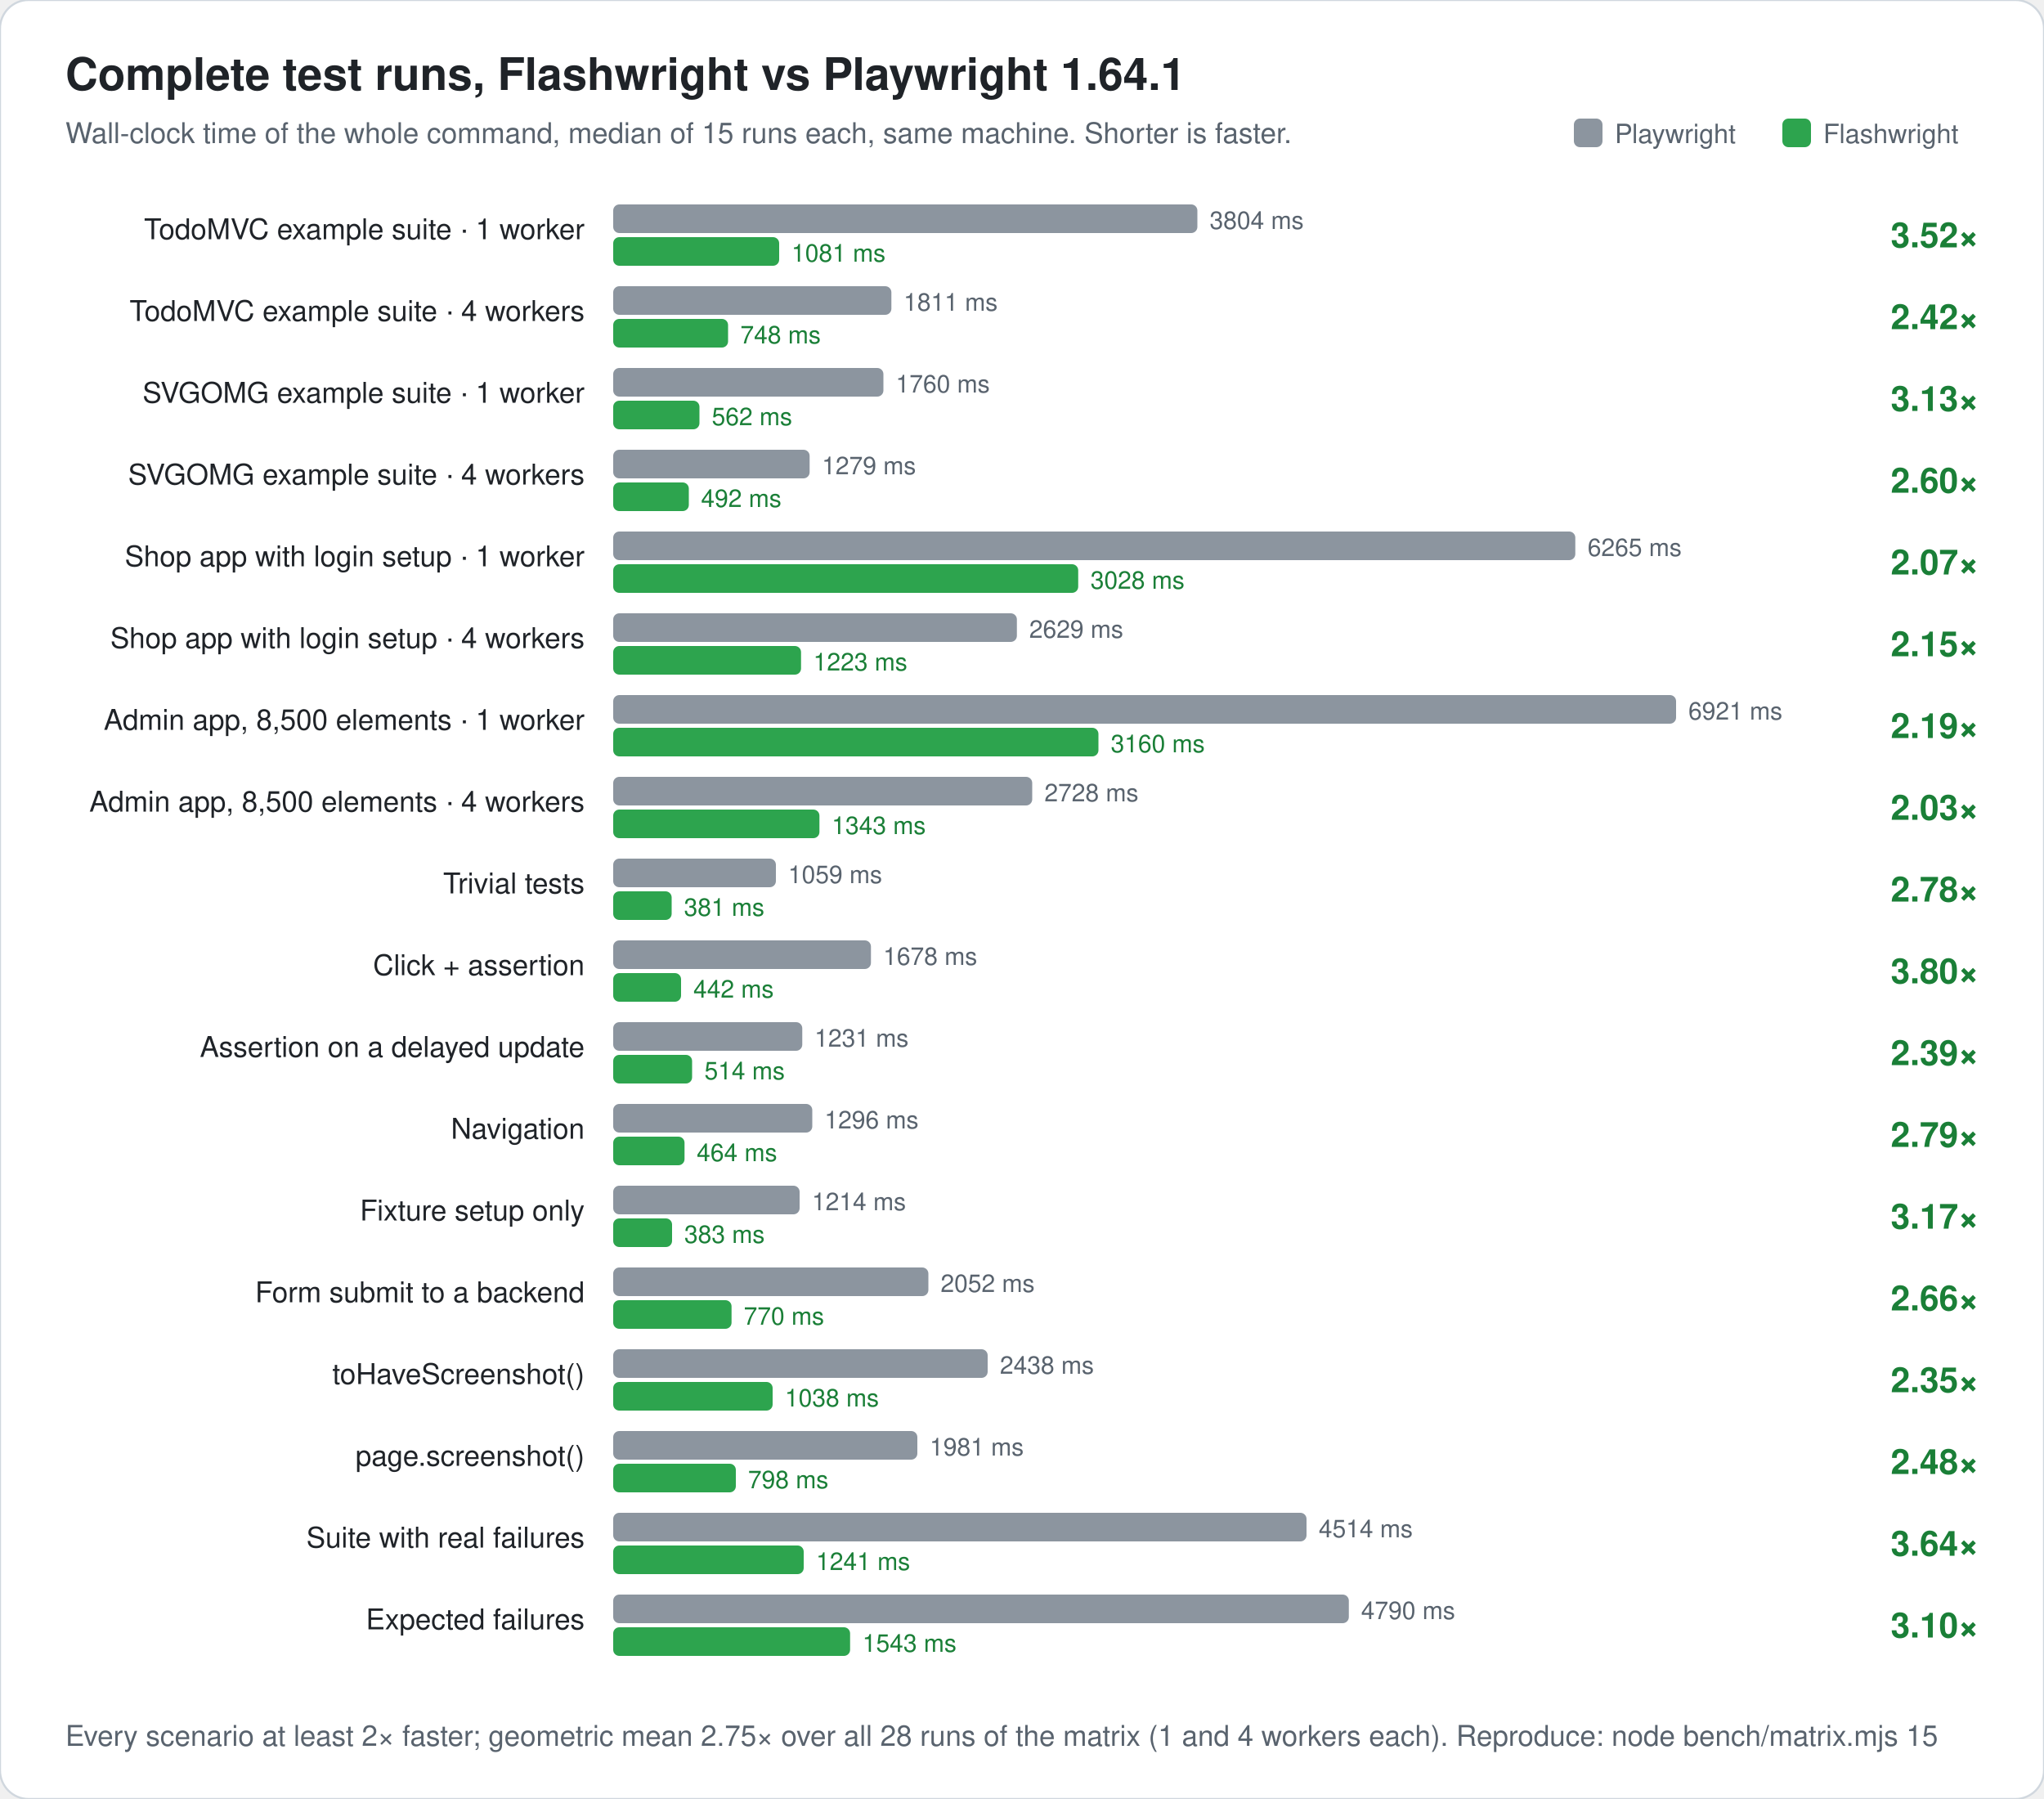
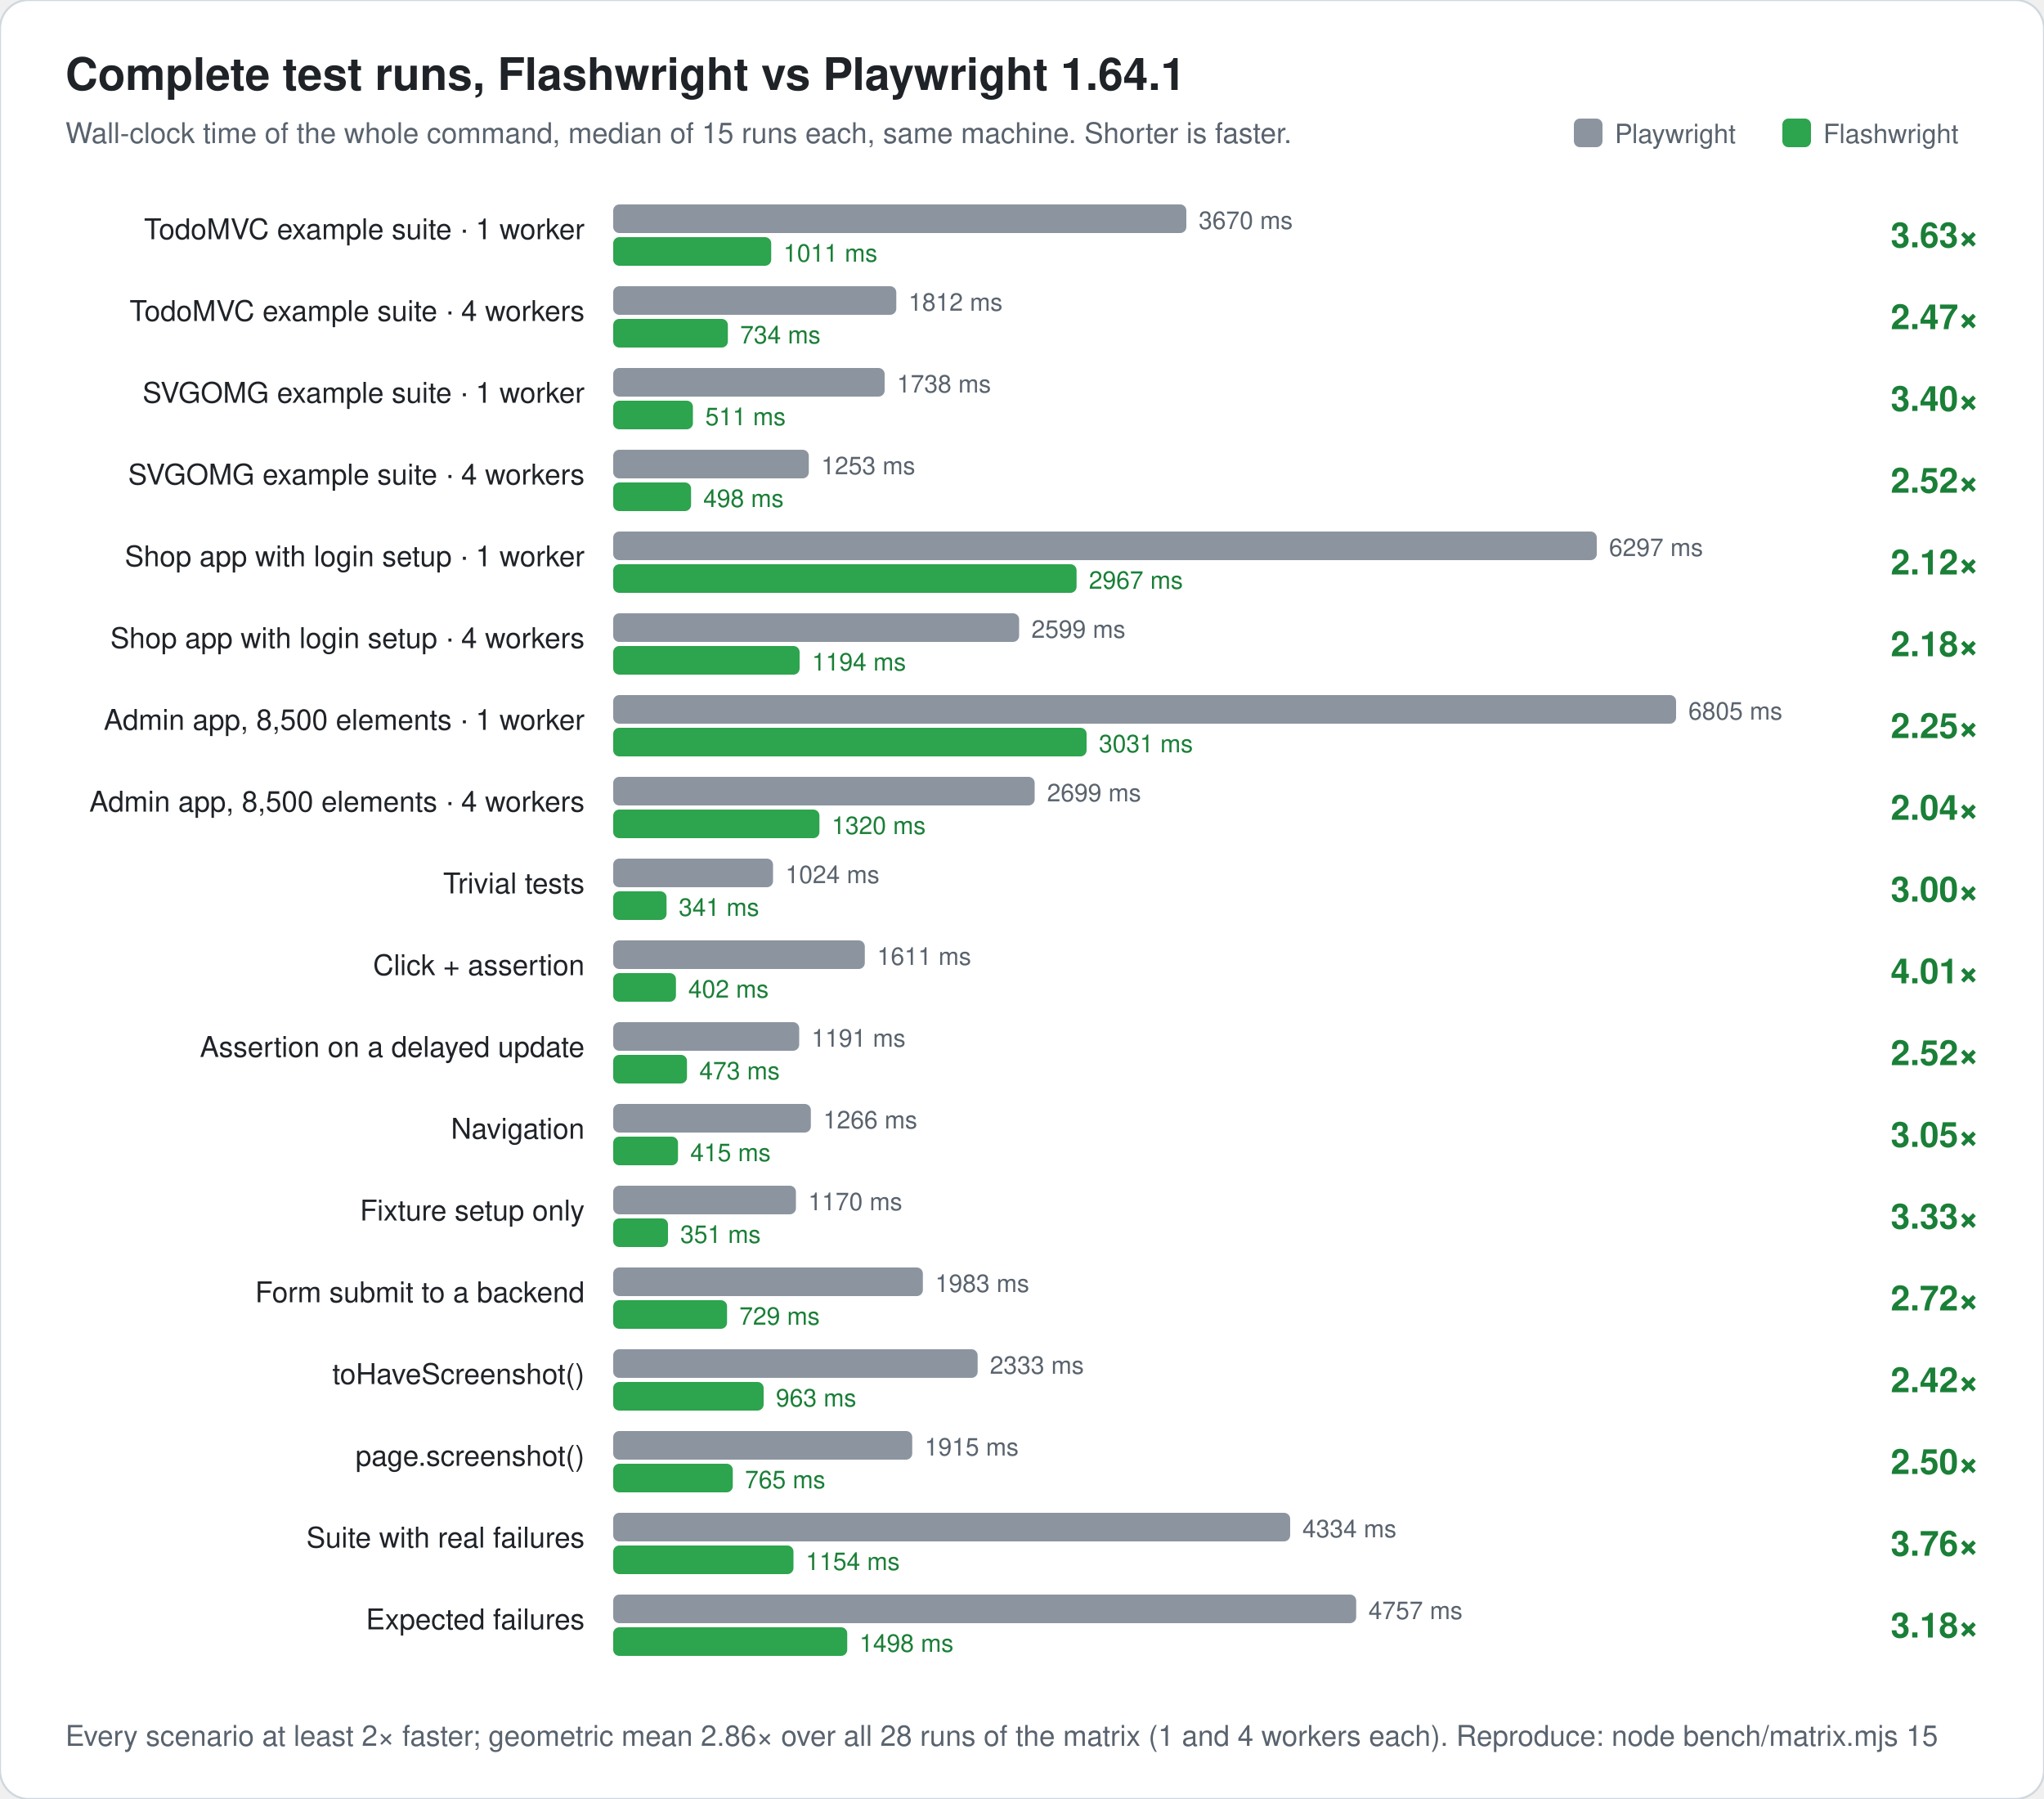
<svg xmlns="http://www.w3.org/2000/svg" width="1000" height="880" viewBox="0 0 1000 880" font-family="-apple-system, Segoe UI, Helvetica, Arial, sans-serif">
  <rect width="1000" height="880" rx="14" fill="#ffffff" stroke="#d0d7de" />
  <text x="32" y="44" font-size="22" font-weight="700" fill="#1f2328">Complete test runs, Flashwright vs Playwright 1.64.1</text>
  <text x="32" y="70" font-size="14" fill="#59636e">Wall-clock time of the whole command, median of 15 runs each, same machine. Shorter is faster.</text>
  <rect x="770" y="58" width="14" height="14" rx="3" fill="#8c959f" />
  <text x="790" y="70" font-size="13" fill="#59636e">Playwright</text>
  <rect x="872" y="58" width="14" height="14" rx="3" fill="#2da44e" />
  <text x="892" y="70" font-size="13" fill="#59636e">Flashwright</text>
  <text x="286" y="117" font-size="14" text-anchor="end" fill="#1f2328">TodoMVC example suite · 1 worker</text>
-   <rect x="300" y="100" width="285.8" height="14" rx="3" fill="#8c959f" />
-   <text x="591.808" y="112" font-size="12" fill="#59636e">3804 ms</text>
-   <rect x="300" y="116" width="81.2" height="14" rx="3" fill="#2da44e" />
-   <text x="387.219" y="128" font-size="12" fill="#1a7f37">1081 ms</text>
-   <text x="968" y="121" font-size="17" font-weight="700" text-anchor="end" fill="#1a7f37">3.52×</text>
+   <rect x="300" y="100" width="280.4" height="14" rx="3" fill="#8c959f" />
+   <text x="586.441" y="112" font-size="12" fill="#59636e">3670 ms</text>
+   <rect x="300" y="116" width="77.3" height="14" rx="3" fill="#2da44e" />
+   <text x="383.255" y="128" font-size="12" fill="#1a7f37">1011 ms</text>
+   <text x="968" y="121" font-size="17" font-weight="700" text-anchor="end" fill="#1a7f37">3.63×</text>
  <text x="286" y="157" font-size="14" text-anchor="end" fill="#1f2328">TodoMVC example suite · 4 workers</text>
-   <rect x="300" y="140" width="136.1" height="14" rx="3" fill="#8c959f" />
-   <text x="442.067" y="152" font-size="12" fill="#59636e">1811 ms</text>
-   <rect x="300" y="156" width="56.2" height="14" rx="3" fill="#2da44e" />
-   <text x="362.2" y="168" font-size="12" fill="#1a7f37">748 ms</text>
-   <text x="968" y="161" font-size="17" font-weight="700" text-anchor="end" fill="#1a7f37">2.42×</text>
+   <rect x="300" y="140" width="138.5" height="14" rx="3" fill="#8c959f" />
+   <text x="444.463" y="152" font-size="12" fill="#59636e">1812 ms</text>
+   <rect x="300" y="156" width="56.1" height="14" rx="3" fill="#2da44e" />
+   <text x="362.088" y="168" font-size="12" fill="#1a7f37">734 ms</text>
+   <text x="968" y="161" font-size="17" font-weight="700" text-anchor="end" fill="#1a7f37">2.47×</text>
  <text x="286" y="197" font-size="14" text-anchor="end" fill="#1f2328">SVGOMG example suite · 1 worker</text>
-   <rect x="300" y="180" width="132.2" height="14" rx="3" fill="#8c959f" />
-   <text x="438.235" y="192" font-size="12" fill="#59636e">1760 ms</text>
-   <rect x="300" y="196" width="42.2" height="14" rx="3" fill="#2da44e" />
-   <text x="348.225" y="208" font-size="12" fill="#1a7f37">562 ms</text>
-   <text x="968" y="201" font-size="17" font-weight="700" text-anchor="end" fill="#1a7f37">3.13×</text>
+   <rect x="300" y="180" width="132.8" height="14" rx="3" fill="#8c959f" />
+   <text x="438.808" y="192" font-size="12" fill="#59636e">1738 ms</text>
+   <rect x="300" y="196" width="39.0" height="14" rx="3" fill="#2da44e" />
+   <text x="345.048" y="208" font-size="12" fill="#1a7f37">511 ms</text>
+   <text x="968" y="201" font-size="17" font-weight="700" text-anchor="end" fill="#1a7f37">3.40×</text>
  <text x="286" y="237" font-size="14" text-anchor="end" fill="#1f2328">SVGOMG example suite · 4 workers</text>
-   <rect x="300" y="220" width="96.1" height="14" rx="3" fill="#8c959f" />
-   <text x="402.096" y="232" font-size="12" fill="#59636e">1279 ms</text>
-   <rect x="300" y="236" width="37.0" height="14" rx="3" fill="#2da44e" />
-   <text x="342.966" y="248" font-size="12" fill="#1a7f37">492 ms</text>
-   <text x="968" y="241" font-size="17" font-weight="700" text-anchor="end" fill="#1a7f37">2.60×</text>
+   <rect x="300" y="220" width="95.7" height="14" rx="3" fill="#8c959f" />
+   <text x="401.747" y="232" font-size="12" fill="#59636e">1253 ms</text>
+   <rect x="300" y="236" width="38.1" height="14" rx="3" fill="#2da44e" />
+   <text x="344.054" y="248" font-size="12" fill="#1a7f37">498 ms</text>
+   <text x="968" y="241" font-size="17" font-weight="700" text-anchor="end" fill="#1a7f37">2.52×</text>
  <text x="286" y="277" font-size="14" text-anchor="end" fill="#1f2328">Shop app with login setup · 1 worker</text>
-   <rect x="300" y="260" width="470.7" height="14" rx="3" fill="#8c959f" />
-   <text x="776.712" y="272" font-size="12" fill="#59636e">6265 ms</text>
-   <rect x="300" y="276" width="227.5" height="14" rx="3" fill="#2da44e" />
-   <text x="533.505" y="288" font-size="12" fill="#1a7f37">3028 ms</text>
-   <text x="968" y="281" font-size="17" font-weight="700" text-anchor="end" fill="#1a7f37">2.07×</text>
+   <rect x="300" y="260" width="481.2" height="14" rx="3" fill="#8c959f" />
+   <text x="787.181" y="272" font-size="12" fill="#59636e">6297 ms</text>
+   <rect x="300" y="276" width="226.7" height="14" rx="3" fill="#2da44e" />
+   <text x="532.722" y="288" font-size="12" fill="#1a7f37">2967 ms</text>
+   <text x="968" y="281" font-size="17" font-weight="700" text-anchor="end" fill="#1a7f37">2.12×</text>
  <text x="286" y="317" font-size="14" text-anchor="end" fill="#1f2328">Shop app with login setup · 4 workers</text>
-   <rect x="300" y="300" width="197.5" height="14" rx="3" fill="#8c959f" />
-   <text x="503.526" y="312" font-size="12" fill="#59636e">2629 ms</text>
-   <rect x="300" y="316" width="91.9" height="14" rx="3" fill="#2da44e" />
-   <text x="397.888" y="328" font-size="12" fill="#1a7f37">1223 ms</text>
-   <text x="968" y="321" font-size="17" font-weight="700" text-anchor="end" fill="#1a7f37">2.15×</text>
+   <rect x="300" y="300" width="198.6" height="14" rx="3" fill="#8c959f" />
+   <text x="504.601" y="312" font-size="12" fill="#59636e">2599 ms</text>
+   <rect x="300" y="316" width="91.2" height="14" rx="3" fill="#2da44e" />
+   <text x="397.239" y="328" font-size="12" fill="#1a7f37">1194 ms</text>
+   <text x="968" y="321" font-size="17" font-weight="700" text-anchor="end" fill="#1a7f37">2.18×</text>
  <text x="286" y="357" font-size="14" text-anchor="end" fill="#1f2328">Admin app, 8,500 elements · 1 worker</text>
  <rect x="300" y="340" width="520.0" height="14" rx="3" fill="#8c959f" />
-   <text x="826" y="352" font-size="12" fill="#59636e">6921 ms</text>
-   <rect x="300" y="356" width="237.4" height="14" rx="3" fill="#2da44e" />
-   <text x="543.422" y="368" font-size="12" fill="#1a7f37">3160 ms</text>
-   <text x="968" y="361" font-size="17" font-weight="700" text-anchor="end" fill="#1a7f37">2.19×</text>
+   <text x="826" y="352" font-size="12" fill="#59636e">6805 ms</text>
+   <rect x="300" y="356" width="231.6" height="14" rx="3" fill="#2da44e" />
+   <text x="537.612" y="368" font-size="12" fill="#1a7f37">3031 ms</text>
+   <text x="968" y="361" font-size="17" font-weight="700" text-anchor="end" fill="#1a7f37">2.25×</text>
  <text x="286" y="397" font-size="14" text-anchor="end" fill="#1f2328">Admin app, 8,500 elements · 4 workers</text>
-   <rect x="300" y="380" width="205.0" height="14" rx="3" fill="#8c959f" />
-   <text x="510.965" y="392" font-size="12" fill="#59636e">2728 ms</text>
+   <rect x="300" y="380" width="206.2" height="14" rx="3" fill="#8c959f" />
+   <text x="512.242" y="392" font-size="12" fill="#59636e">2699 ms</text>
  <rect x="300" y="396" width="100.9" height="14" rx="3" fill="#2da44e" />
-   <text x="406.904" y="408" font-size="12" fill="#1a7f37">1343 ms</text>
-   <text x="968" y="401" font-size="17" font-weight="700" text-anchor="end" fill="#1a7f37">2.03×</text>
+   <text x="406.867" y="408" font-size="12" fill="#1a7f37">1320 ms</text>
+   <text x="968" y="401" font-size="17" font-weight="700" text-anchor="end" fill="#1a7f37">2.04×</text>
  <text x="286" y="437" font-size="14" text-anchor="end" fill="#1f2328">Trivial tests</text>
-   <rect x="300" y="420" width="79.6" height="14" rx="3" fill="#8c959f" />
-   <text x="385.567" y="432" font-size="12" fill="#59636e">1059 ms</text>
-   <rect x="300" y="436" width="28.6" height="14" rx="3" fill="#2da44e" />
-   <text x="334.626" y="448" font-size="12" fill="#1a7f37">381 ms</text>
-   <text x="968" y="441" font-size="17" font-weight="700" text-anchor="end" fill="#1a7f37">2.78×</text>
+   <rect x="300" y="420" width="78.2" height="14" rx="3" fill="#8c959f" />
+   <text x="384.248" y="432" font-size="12" fill="#59636e">1024 ms</text>
+   <rect x="300" y="436" width="26.1" height="14" rx="3" fill="#2da44e" />
+   <text x="332.057" y="448" font-size="12" fill="#1a7f37">341 ms</text>
+   <text x="968" y="441" font-size="17" font-weight="700" text-anchor="end" fill="#1a7f37">3.00×</text>
  <text x="286" y="477" font-size="14" text-anchor="end" fill="#1f2328">Click + assertion</text>
-   <rect x="300" y="460" width="126.1" height="14" rx="3" fill="#8c959f" />
-   <text x="432.074" y="472" font-size="12" fill="#59636e">1678 ms</text>
-   <rect x="300" y="476" width="33.2" height="14" rx="3" fill="#2da44e" />
-   <text x="339.209" y="488" font-size="12" fill="#1a7f37">442 ms</text>
-   <text x="968" y="481" font-size="17" font-weight="700" text-anchor="end" fill="#1a7f37">3.80×</text>
+   <rect x="300" y="460" width="123.1" height="14" rx="3" fill="#8c959f" />
+   <text x="429.104" y="472" font-size="12" fill="#59636e">1611 ms</text>
+   <rect x="300" y="476" width="30.7" height="14" rx="3" fill="#2da44e" />
+   <text x="336.719" y="488" font-size="12" fill="#1a7f37">402 ms</text>
+   <text x="968" y="481" font-size="17" font-weight="700" text-anchor="end" fill="#1a7f37">4.01×</text>
  <text x="286" y="517" font-size="14" text-anchor="end" fill="#1f2328">Assertion on a delayed update</text>
-   <rect x="300" y="500" width="92.5" height="14" rx="3" fill="#8c959f" />
-   <text x="398.49" y="512" font-size="12" fill="#59636e">1231 ms</text>
-   <rect x="300" y="516" width="38.6" height="14" rx="3" fill="#2da44e" />
-   <text x="344.619" y="528" font-size="12" fill="#1a7f37">514 ms</text>
-   <text x="968" y="521" font-size="17" font-weight="700" text-anchor="end" fill="#1a7f37">2.39×</text>
+   <rect x="300" y="500" width="91.0" height="14" rx="3" fill="#8c959f" />
+   <text x="397.01" y="512" font-size="12" fill="#59636e">1191 ms</text>
+   <rect x="300" y="516" width="36.1" height="14" rx="3" fill="#2da44e" />
+   <text x="342.144" y="528" font-size="12" fill="#1a7f37">473 ms</text>
+   <text x="968" y="521" font-size="17" font-weight="700" text-anchor="end" fill="#1a7f37">2.52×</text>
  <text x="286" y="557" font-size="14" text-anchor="end" fill="#1f2328">Navigation</text>
-   <rect x="300" y="540" width="97.4" height="14" rx="3" fill="#8c959f" />
-   <text x="403.373" y="552" font-size="12" fill="#59636e">1296 ms</text>
-   <rect x="300" y="556" width="34.9" height="14" rx="3" fill="#2da44e" />
-   <text x="340.862" y="568" font-size="12" fill="#1a7f37">464 ms</text>
-   <text x="968" y="561" font-size="17" font-weight="700" text-anchor="end" fill="#1a7f37">2.79×</text>
+   <rect x="300" y="540" width="96.7" height="14" rx="3" fill="#8c959f" />
+   <text x="402.741" y="552" font-size="12" fill="#59636e">1266 ms</text>
+   <rect x="300" y="556" width="31.7" height="14" rx="3" fill="#2da44e" />
+   <text x="337.712" y="568" font-size="12" fill="#1a7f37">415 ms</text>
+   <text x="968" y="561" font-size="17" font-weight="700" text-anchor="end" fill="#1a7f37">3.05×</text>
  <text x="286" y="597" font-size="14" text-anchor="end" fill="#1f2328">Fixture setup only</text>
-   <rect x="300" y="580" width="91.2" height="14" rx="3" fill="#8c959f" />
-   <text x="397.212" y="592" font-size="12" fill="#59636e">1214 ms</text>
-   <rect x="300" y="596" width="28.8" height="14" rx="3" fill="#2da44e" />
-   <text x="334.776" y="608" font-size="12" fill="#1a7f37">383 ms</text>
-   <text x="968" y="601" font-size="17" font-weight="700" text-anchor="end" fill="#1a7f37">3.17×</text>
+   <rect x="300" y="580" width="89.4" height="14" rx="3" fill="#8c959f" />
+   <text x="395.405" y="592" font-size="12" fill="#59636e">1170 ms</text>
+   <rect x="300" y="596" width="26.8" height="14" rx="3" fill="#2da44e" />
+   <text x="332.821" y="608" font-size="12" fill="#1a7f37">351 ms</text>
+   <text x="968" y="601" font-size="17" font-weight="700" text-anchor="end" fill="#1a7f37">3.33×</text>
  <text x="286" y="637" font-size="14" text-anchor="end" fill="#1f2328">Form submit to a backend</text>
-   <rect x="300" y="620" width="154.2" height="14" rx="3" fill="#8c959f" />
-   <text x="460.174" y="632" font-size="12" fill="#59636e">2052 ms</text>
-   <rect x="300" y="636" width="57.9" height="14" rx="3" fill="#2da44e" />
-   <text x="363.853" y="648" font-size="12" fill="#1a7f37">770 ms</text>
-   <text x="968" y="641" font-size="17" font-weight="700" text-anchor="end" fill="#1a7f37">2.66×</text>
+   <rect x="300" y="620" width="151.5" height="14" rx="3" fill="#8c959f" />
+   <text x="457.53" y="632" font-size="12" fill="#59636e">1983 ms</text>
+   <rect x="300" y="636" width="55.7" height="14" rx="3" fill="#2da44e" />
+   <text x="361.706" y="648" font-size="12" fill="#1a7f37">729 ms</text>
+   <text x="968" y="641" font-size="17" font-weight="700" text-anchor="end" fill="#1a7f37">2.72×</text>
  <text x="286" y="677" font-size="14" text-anchor="end" fill="#1f2328">toHaveScreenshot()</text>
-   <rect x="300" y="660" width="183.2" height="14" rx="3" fill="#8c959f" />
-   <text x="489.176" y="672" font-size="12" fill="#59636e">2438 ms</text>
-   <rect x="300" y="676" width="78.0" height="14" rx="3" fill="#2da44e" />
-   <text x="383.989" y="688" font-size="12" fill="#1a7f37">1038 ms</text>
-   <text x="968" y="681" font-size="17" font-weight="700" text-anchor="end" fill="#1a7f37">2.35×</text>
+   <rect x="300" y="660" width="178.3" height="14" rx="3" fill="#8c959f" />
+   <text x="484.275" y="672" font-size="12" fill="#59636e">2333 ms</text>
+   <rect x="300" y="676" width="73.6" height="14" rx="3" fill="#2da44e" />
+   <text x="379.587" y="688" font-size="12" fill="#1a7f37">963 ms</text>
+   <text x="968" y="681" font-size="17" font-weight="700" text-anchor="end" fill="#1a7f37">2.42×</text>
  <text x="286" y="717" font-size="14" text-anchor="end" fill="#1f2328">page.screenshot()</text>
-   <rect x="300" y="700" width="148.8" height="14" rx="3" fill="#8c959f" />
-   <text x="454.84" y="712" font-size="12" fill="#59636e">1981 ms</text>
-   <rect x="300" y="716" width="60.0" height="14" rx="3" fill="#2da44e" />
-   <text x="365.957" y="728" font-size="12" fill="#1a7f37">798 ms</text>
-   <text x="968" y="721" font-size="17" font-weight="700" text-anchor="end" fill="#1a7f37">2.48×</text>
+   <rect x="300" y="700" width="146.3" height="14" rx="3" fill="#8c959f" />
+   <text x="452.334" y="712" font-size="12" fill="#59636e">1915 ms</text>
+   <rect x="300" y="716" width="58.5" height="14" rx="3" fill="#2da44e" />
+   <text x="364.457" y="728" font-size="12" fill="#1a7f37">765 ms</text>
+   <text x="968" y="721" font-size="17" font-weight="700" text-anchor="end" fill="#1a7f37">2.50×</text>
  <text x="286" y="757" font-size="14" text-anchor="end" fill="#1f2328">Suite with real failures</text>
-   <rect x="300" y="740" width="339.2" height="14" rx="3" fill="#8c959f" />
-   <text x="645.153" y="752" font-size="12" fill="#59636e">4514 ms</text>
-   <rect x="300" y="756" width="93.2" height="14" rx="3" fill="#2da44e" />
-   <text x="399.241" y="768" font-size="12" fill="#1a7f37">1241 ms</text>
-   <text x="968" y="761" font-size="17" font-weight="700" text-anchor="end" fill="#1a7f37">3.64×</text>
+   <rect x="300" y="740" width="331.2" height="14" rx="3" fill="#8c959f" />
+   <text x="637.18" y="752" font-size="12" fill="#59636e">4334 ms</text>
+   <rect x="300" y="756" width="88.2" height="14" rx="3" fill="#2da44e" />
+   <text x="394.182" y="768" font-size="12" fill="#1a7f37">1154 ms</text>
+   <text x="968" y="761" font-size="17" font-weight="700" text-anchor="end" fill="#1a7f37">3.76×</text>
  <text x="286" y="797" font-size="14" text-anchor="end" fill="#1f2328">Expected failures</text>
-   <rect x="300" y="780" width="359.9" height="14" rx="3" fill="#8c959f" />
-   <text x="665.89" y="792" font-size="12" fill="#59636e">4790 ms</text>
-   <rect x="300" y="796" width="115.9" height="14" rx="3" fill="#2da44e" />
-   <text x="421.931" y="808" font-size="12" fill="#1a7f37">1543 ms</text>
-   <text x="968" y="801" font-size="17" font-weight="700" text-anchor="end" fill="#1a7f37">3.10×</text>
-   <text x="32" y="854" font-size="14" fill="#59636e">Every scenario at least 2× faster; geometric mean 2.75× over all 28 runs of the matrix (1 and 4 workers each). Reproduce: node bench/matrix.mjs 15</text>
+   <rect x="300" y="780" width="363.5" height="14" rx="3" fill="#8c959f" />
+   <text x="669.503" y="792" font-size="12" fill="#59636e">4757 ms</text>
+   <rect x="300" y="796" width="114.5" height="14" rx="3" fill="#2da44e" />
+   <text x="420.469" y="808" font-size="12" fill="#1a7f37">1498 ms</text>
+   <text x="968" y="801" font-size="17" font-weight="700" text-anchor="end" fill="#1a7f37">3.18×</text>
+   <text x="32" y="854" font-size="14" fill="#59636e">Every scenario at least 2× faster; geometric mean 2.86× over all 28 runs of the matrix (1 and 4 workers each). Reproduce: node bench/matrix.mjs 15</text>
</svg>
